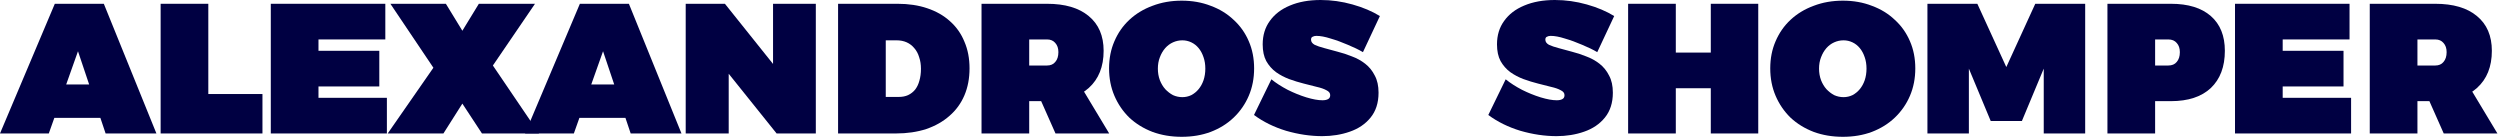
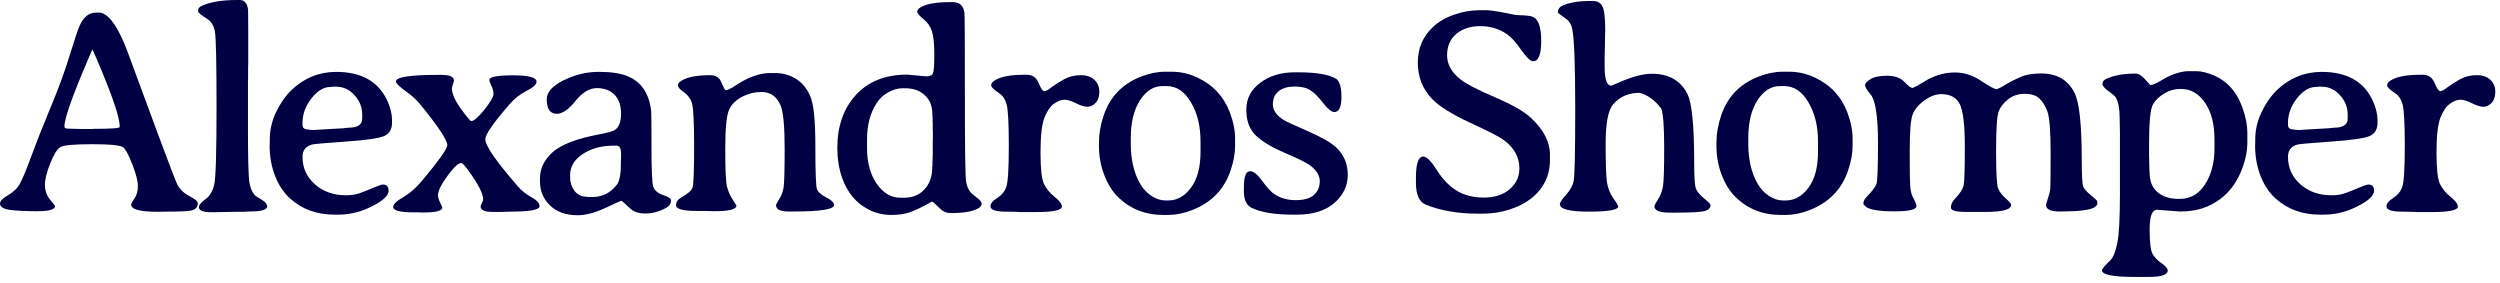
- <svg xmlns="http://www.w3.org/2000/svg" width="360" height="20" viewBox="0 0 360 20" fill="none">
-   <path d="M7.893 0.545H14.951L22.523 19.219H15.208L11.23 7.379L7.027 19.219H0L7.893 0.545ZM5.647 12.16H16.363V16.973H5.647V12.16Z" fill="#000042" />
-   <path d="M23.131 0.545H29.997V13.54H37.794V19.219H23.131V0.545Z" fill="#000042" />
-   <path d="M38.994 0.545H55.486V5.679H45.861V7.315H54.62V12.449H45.861V14.085H55.711V19.219H38.994V0.545Z" fill="#000042" />
-   <path d="M56.216 0.545H64.206L66.58 4.428L68.954 0.545H77.039L70.975 9.433L77.617 19.219H69.403L66.58 14.919L63.852 19.219H55.831L62.409 9.754L56.216 0.545Z" fill="#000042" />
-   <path d="M83.502 0.545H90.561L98.133 19.219H90.818L86.839 7.379L82.636 19.219H75.61L83.502 0.545ZM81.257 12.16H91.973V16.973H81.257V12.16Z" fill="#000042" />
-   <path d="M98.741 0.545H104.388L111.318 9.208V0.545H117.478V19.219H111.831L104.933 10.62V19.219H98.741V0.545Z" fill="#000042" />
-   <path d="M129.249 0.545C130.832 0.545 132.254 0.759 133.516 1.187C134.8 1.615 135.891 2.235 136.789 3.048C137.709 3.861 138.404 4.845 138.875 6C139.367 7.133 139.613 8.417 139.613 9.85C139.613 11.283 139.367 12.577 138.875 13.732C138.383 14.887 137.666 15.871 136.725 16.684C135.805 17.497 134.693 18.128 133.388 18.577C132.083 19.005 130.618 19.219 128.992 19.219H120.683V0.545H129.249ZM129.442 13.957C129.934 13.957 130.372 13.871 130.757 13.7C131.164 13.508 131.506 13.24 131.784 12.898C132.062 12.534 132.265 12.107 132.393 11.615C132.543 11.101 132.618 10.534 132.618 9.914C132.618 9.294 132.532 8.738 132.361 8.246C132.212 7.732 131.976 7.294 131.656 6.93C131.356 6.567 130.992 6.289 130.565 6.096C130.137 5.904 129.656 5.807 129.121 5.807H127.549V13.957H129.442Z" fill="#000042" />
-   <path d="M150.772 0.545C153.361 0.545 155.361 1.134 156.772 2.31C158.205 3.487 158.922 5.155 158.922 7.315C158.922 9.604 158.205 11.39 156.772 12.674C155.361 13.935 153.361 14.566 150.772 14.566H148.206V19.219H141.34V0.545H150.772ZM150.772 9.433C151.286 9.433 151.682 9.262 151.96 8.92C152.259 8.577 152.409 8.107 152.409 7.508C152.409 6.952 152.259 6.513 151.96 6.192C151.682 5.85 151.286 5.679 150.772 5.679H148.206V9.433H150.772ZM148.847 12.128H155.457L159.724 19.219H151.992L148.847 12.128Z" fill="#000042" />
-   <path d="M170.166 0.096C171.684 0.096 173.075 0.342 174.337 0.834C175.62 1.305 176.722 1.979 177.641 2.856C178.583 3.711 179.31 4.738 179.823 5.936C180.337 7.112 180.593 8.417 180.593 9.85C180.593 11.283 180.337 12.599 179.823 13.796C179.31 14.994 178.583 16.042 177.641 16.941C176.722 17.818 175.62 18.502 174.337 18.994C173.075 19.465 171.684 19.7 170.166 19.7C168.647 19.7 167.246 19.465 165.963 18.994C164.679 18.502 163.567 17.818 162.626 16.941C161.706 16.042 160.989 14.994 160.476 13.796C159.963 12.599 159.706 11.283 159.706 9.85C159.706 8.417 159.963 7.112 160.476 5.936C160.989 4.738 161.706 3.711 162.626 2.856C163.567 1.979 164.679 1.305 165.963 0.834C167.246 0.342 168.647 0.096 170.166 0.096ZM170.262 5.807C169.791 5.807 169.342 5.904 168.914 6.096C168.487 6.289 168.112 6.567 167.791 6.93C167.471 7.294 167.214 7.732 167.021 8.246C166.829 8.738 166.733 9.283 166.733 9.882C166.733 10.481 166.829 11.037 167.021 11.55C167.214 12.043 167.471 12.47 167.791 12.834C168.134 13.197 168.508 13.486 168.914 13.7C169.342 13.893 169.791 13.989 170.262 13.989C170.711 13.989 171.139 13.893 171.545 13.7C171.952 13.486 172.305 13.197 172.604 12.834C172.904 12.47 173.139 12.043 173.31 11.55C173.481 11.037 173.567 10.481 173.567 9.882C173.567 9.283 173.481 8.738 173.31 8.246C173.139 7.732 172.904 7.294 172.604 6.93C172.305 6.567 171.952 6.289 171.545 6.096C171.139 5.904 170.711 5.807 170.262 5.807Z" fill="#000042" />
-   <path d="M196.265 7.508C195.645 7.144 194.917 6.791 194.083 6.449C193.249 6.085 192.426 5.786 191.613 5.551C190.821 5.294 190.137 5.166 189.559 5.166C189.345 5.166 189.164 5.208 189.014 5.294C188.864 5.358 188.789 5.497 188.789 5.711C188.789 6.011 188.96 6.257 189.303 6.449C189.666 6.62 190.137 6.781 190.714 6.93C191.292 7.08 191.923 7.251 192.607 7.444C193.292 7.615 193.976 7.839 194.661 8.117C195.367 8.374 196.008 8.727 196.586 9.176C197.163 9.625 197.623 10.192 197.966 10.877C198.329 11.54 198.511 12.363 198.511 13.347C198.511 14.802 198.126 16 197.356 16.941C196.607 17.86 195.613 18.534 194.372 18.962C193.153 19.39 191.827 19.604 190.394 19.604C188.704 19.604 186.971 19.347 185.196 18.834C183.442 18.299 181.902 17.54 180.576 16.556L183.078 11.422C183.741 11.957 184.522 12.46 185.42 12.93C186.319 13.379 187.217 13.743 188.116 14.021C189.035 14.299 189.805 14.438 190.426 14.438C190.768 14.438 191.035 14.385 191.228 14.278C191.442 14.171 191.549 13.978 191.549 13.7C191.549 13.401 191.367 13.165 191.003 12.994C190.661 12.802 190.201 12.641 189.624 12.513C189.046 12.363 188.415 12.203 187.731 12.032C187.046 11.861 186.351 11.647 185.645 11.39C184.961 11.133 184.33 10.802 183.752 10.395C183.175 9.968 182.704 9.433 182.34 8.791C181.998 8.15 181.827 7.347 181.827 6.385C181.827 5.08 182.169 3.957 182.854 3.016C183.538 2.053 184.501 1.315 185.741 0.802C187.003 0.267 188.479 0 190.169 0C191.709 0 193.238 0.214 194.757 0.642C196.276 1.069 197.591 1.626 198.703 2.31L196.265 7.508Z" fill="#000042" />
-   <path d="M230.005 7.508C229.385 7.144 228.658 6.791 227.824 6.449C226.989 6.085 226.166 5.786 225.353 5.551C224.562 5.294 223.877 5.166 223.3 5.166C223.086 5.166 222.904 5.208 222.754 5.294C222.604 5.358 222.53 5.497 222.53 5.711C222.53 6.011 222.701 6.257 223.043 6.449C223.407 6.62 223.877 6.781 224.455 6.93C225.032 7.08 225.663 7.251 226.348 7.444C227.032 7.615 227.717 7.839 228.401 8.117C229.107 8.374 229.749 8.727 230.326 9.176C230.904 9.625 231.364 10.192 231.706 10.877C232.069 11.54 232.251 12.363 232.251 13.347C232.251 14.802 231.866 16 231.096 16.941C230.348 17.86 229.353 18.534 228.112 18.962C226.893 19.39 225.567 19.604 224.134 19.604C222.444 19.604 220.712 19.347 218.936 18.834C217.182 18.299 215.642 17.54 214.316 16.556L216.819 11.422C217.482 11.957 218.262 12.46 219.161 12.93C220.059 13.379 220.957 13.743 221.856 14.021C222.776 14.299 223.546 14.438 224.166 14.438C224.508 14.438 224.776 14.385 224.968 14.278C225.182 14.171 225.289 13.978 225.289 13.7C225.289 13.401 225.107 13.165 224.743 12.994C224.401 12.802 223.941 12.641 223.364 12.513C222.786 12.363 222.155 12.203 221.471 12.032C220.786 11.861 220.091 11.647 219.385 11.39C218.701 11.133 218.07 10.802 217.492 10.395C216.915 9.968 216.444 9.433 216.081 8.791C215.738 8.15 215.567 7.347 215.567 6.385C215.567 5.08 215.909 3.957 216.594 3.016C217.278 2.053 218.241 1.315 219.482 0.802C220.744 0.267 222.219 0 223.909 0C225.449 0 226.979 0.214 228.497 0.642C230.016 1.069 231.332 1.626 232.444 2.31L230.005 7.508Z" fill="#000042" />
-   <path d="M234.45 0.545H241.316V7.572H246.354V0.545H253.188V19.219H246.354V12.706H241.316V19.219H234.45V0.545Z" fill="#000042" />
-   <path d="M265.376 0.096C266.894 0.096 268.285 0.342 269.547 0.834C270.83 1.305 271.932 1.979 272.851 2.856C273.793 3.711 274.52 4.738 275.033 5.936C275.547 7.112 275.803 8.417 275.803 9.85C275.803 11.283 275.547 12.599 275.033 13.796C274.52 14.994 273.793 16.042 272.851 16.941C271.932 17.818 270.83 18.502 269.547 18.994C268.285 19.465 266.894 19.7 265.376 19.7C263.857 19.7 262.456 19.465 261.173 18.994C259.889 18.502 258.777 17.818 257.836 16.941C256.916 16.042 256.2 14.994 255.686 13.796C255.173 12.599 254.916 11.283 254.916 9.85C254.916 8.417 255.173 7.112 255.686 5.936C256.2 4.738 256.916 3.711 257.836 2.856C258.777 1.979 259.889 1.305 261.173 0.834C262.456 0.342 263.857 0.096 265.376 0.096ZM265.472 5.807C265.001 5.807 264.552 5.904 264.124 6.096C263.697 6.289 263.322 6.567 263.001 6.93C262.681 7.294 262.424 7.732 262.231 8.246C262.039 8.738 261.943 9.283 261.943 9.882C261.943 10.481 262.039 11.037 262.231 11.55C262.424 12.043 262.681 12.47 263.001 12.834C263.344 13.197 263.718 13.486 264.124 13.7C264.552 13.893 265.001 13.989 265.472 13.989C265.921 13.989 266.349 13.893 266.755 13.7C267.162 13.486 267.515 13.197 267.814 12.834C268.114 12.47 268.349 12.043 268.52 11.55C268.691 11.037 268.777 10.481 268.777 9.882C268.777 9.283 268.691 8.738 268.52 8.246C268.349 7.732 268.114 7.294 267.814 6.93C267.515 6.567 267.162 6.289 266.755 6.096C266.349 5.904 265.921 5.807 265.472 5.807Z" fill="#000042" />
-   <path d="M277.55 0.545H284.737L288.908 9.657L293.079 0.545H300.266V19.219H294.299V9.882L291.154 17.422H286.662L283.518 9.882V19.219H277.55V0.545Z" fill="#000042" />
-   <path d="M312.615 0.545C315.097 0.545 317.011 1.134 318.359 2.31C319.706 3.487 320.38 5.155 320.38 7.315C320.38 9.604 319.706 11.39 318.359 12.674C317.011 13.935 315.097 14.566 312.615 14.566H310.337V19.219H303.471V0.545H312.615ZM312.23 9.433C312.765 9.433 313.172 9.262 313.45 8.92C313.749 8.577 313.899 8.107 313.899 7.508C313.899 6.952 313.749 6.513 313.45 6.192C313.172 5.85 312.765 5.679 312.23 5.679H310.337V9.433H312.23Z" fill="#000042" />
-   <path d="M321.841 0.545H338.333V5.679H328.707V7.315H337.466V12.449H328.707V14.085H338.557V19.219H321.841V0.545Z" fill="#000042" />
-   <path d="M350.678 0.545C353.266 0.545 355.266 1.134 356.677 2.31C358.111 3.487 358.827 5.155 358.827 7.315C358.827 9.604 358.111 11.39 356.677 12.674C355.266 13.935 353.266 14.566 350.678 14.566H348.111V19.219H341.245V0.545H350.678ZM350.678 9.433C351.191 9.433 351.587 9.262 351.865 8.92C352.164 8.577 352.314 8.107 352.314 7.508C352.314 6.952 352.164 6.513 351.865 6.192C351.587 5.85 351.191 5.679 350.678 5.679H348.111V9.433H350.678ZM348.753 12.128H355.362L359.629 19.219H351.897L348.753 12.128Z" fill="#000042" />
+ <svg xmlns="http://www.w3.org/2000/svg" width="195" height="22" viewBox="0 0 195 22" fill="none">
+   <path d="M9.334 9.905V9.838C9.334 9.136 8.733 7.383 7.532 4.577C7.323 4.092 7.215 3.85 7.207 3.85L6.883 4.6C5.644 7.487 5.025 9.241 5.025 9.86C5.025 9.964 5.088 10.02 5.215 10.028C5.35 10.035 5.45 10.039 5.518 10.039L6.39 10.061H7.185L7.263 10.05C8.644 10.05 9.334 10.002 9.334 9.905ZM0 15.87C0 15.683 0.213 15.467 0.638 15.221C1.063 14.975 1.377 14.661 1.578 14.281C1.779 13.9 2.063 13.214 2.429 12.221C2.794 11.222 3.29 9.964 3.917 8.45C4.551 6.935 5.051 5.577 5.417 4.376C5.79 3.167 6.044 2.402 6.178 2.082C6.484 1.35 6.916 0.985 7.476 0.985H7.789C7.931 0.985 8.107 1.063 8.315 1.22C8.741 1.541 9.185 2.227 9.647 3.279C9.804 3.637 10.039 4.253 10.352 5.126C10.666 5.991 11.292 7.689 12.232 10.218C13.173 12.747 13.699 14.124 13.811 14.348C13.997 14.736 14.314 15.049 14.762 15.288C15.21 15.519 15.433 15.706 15.433 15.848C15.433 16.161 15.247 16.355 14.874 16.429C14.62 16.482 13.978 16.508 12.949 16.508L12.3 16.519C10.919 16.519 10.229 16.332 10.229 15.959C10.229 15.892 10.315 15.732 10.487 15.478C10.666 15.225 10.755 14.904 10.755 14.516C10.755 14.128 10.614 13.572 10.33 12.848C10.054 12.124 9.819 11.677 9.625 11.505C9.438 11.334 8.629 11.248 7.196 11.248C5.764 11.248 4.928 11.326 4.689 11.483C4.451 11.639 4.193 12.061 3.917 12.747C3.641 13.434 3.503 13.993 3.503 14.426C3.503 14.851 3.634 15.228 3.895 15.556C4.163 15.885 4.298 16.056 4.298 16.071C4.298 16.34 3.839 16.474 2.921 16.474C2.011 16.474 1.295 16.441 0.772 16.373C0.257 16.299 0 16.131 0 15.87Z" fill="#000042" />
+   <path d="M15.513 16.15C15.513 15.993 15.681 15.791 16.017 15.545C16.36 15.299 16.591 14.915 16.711 14.393C16.83 13.863 16.89 11.863 16.89 8.394C16.89 4.924 16.849 2.958 16.767 2.496C16.692 2.033 16.502 1.701 16.196 1.5C15.703 1.179 15.457 0.981 15.457 0.907V0.772C15.457 0.645 15.565 0.533 15.782 0.436C16.453 0.145 17.349 0 18.468 0H18.692C19.072 0 19.292 0.257 19.352 0.772C19.359 0.839 19.363 1.403 19.363 2.462V4.868L19.352 5.327V6.032L19.341 6.491C19.341 6.491 19.341 7.674 19.341 10.039C19.341 12.248 19.374 13.617 19.441 14.146C19.516 14.669 19.684 15.049 19.945 15.288C19.975 15.31 20.131 15.407 20.415 15.579C20.698 15.751 20.84 15.926 20.84 16.105C20.84 16.366 20.378 16.497 19.453 16.497L18.994 16.519H18.535L16.699 16.552H16.464C15.83 16.552 15.513 16.418 15.513 16.15Z" fill="#000042" />
+   <path d="M28.251 9.267V8.92C28.251 8.368 28.053 7.872 27.657 7.431C27.262 6.984 26.777 6.76 26.203 6.76H25.99C25.885 6.775 25.814 6.782 25.777 6.782C25.255 6.782 24.759 7.081 24.289 7.678C23.826 8.274 23.595 8.912 23.595 9.591V9.737C23.595 9.976 23.737 10.095 24.02 10.095C24.132 10.117 24.192 10.129 24.199 10.129L24.457 10.14H24.524L24.602 10.129L26.762 10.005L27.165 9.961C27.889 9.961 28.251 9.729 28.251 9.267ZM23.595 12.232C23.595 13.083 23.916 13.796 24.557 14.37C25.199 14.945 26.012 15.232 26.997 15.232C27.392 15.232 27.751 15.176 28.072 15.064C28.4 14.945 28.754 14.803 29.135 14.639C29.523 14.475 29.765 14.393 29.862 14.393C30.161 14.393 30.31 14.553 30.31 14.874C30.31 15.306 29.758 15.769 28.654 16.262C27.937 16.582 27.169 16.743 26.348 16.743H26.102C24.699 16.743 23.535 16.317 22.61 15.467C22.11 15.004 21.722 14.415 21.446 13.699C21.17 12.975 21.032 12.199 21.032 11.371L21.043 11.113V10.856C21.043 10.14 21.207 9.435 21.535 8.741C21.871 8.047 22.27 7.476 22.733 7.028C23.71 6.088 24.871 5.615 26.214 5.607C28.243 5.607 29.594 6.398 30.265 7.98C30.474 8.48 30.578 8.938 30.578 9.356V9.58C30.578 10.095 30.366 10.442 29.941 10.621C29.515 10.793 28.512 10.934 26.93 11.046C25.348 11.158 24.49 11.233 24.356 11.27C23.849 11.397 23.595 11.718 23.595 12.232Z" fill="#000042" />
+   <path d="M37.687 15.545C37.687 15.12 37.325 14.404 36.601 13.396C36.273 12.941 36.071 12.714 35.997 12.714C35.788 12.714 35.512 12.934 35.168 13.374C34.497 14.225 34.161 14.84 34.161 15.221C34.161 15.37 34.217 15.564 34.329 15.803C34.441 16.034 34.497 16.165 34.497 16.194C34.497 16.448 33.997 16.575 32.997 16.575L32.65 16.564H32.303C31.214 16.564 30.669 16.426 30.669 16.15C30.669 15.933 30.927 15.68 31.442 15.389C31.956 15.09 32.445 14.665 32.908 14.113C34.228 12.531 34.889 11.598 34.889 11.315C34.889 10.927 34.187 9.871 32.785 8.148C32.494 7.789 32.102 7.435 31.609 7.084C31.124 6.734 30.882 6.491 30.882 6.357C30.882 6.014 31.964 5.842 34.128 5.842H34.463C35.097 5.842 35.415 5.995 35.415 6.301C35.303 6.637 35.247 6.827 35.247 6.872C35.247 7.29 35.478 7.823 35.941 8.472C36.411 9.121 36.683 9.446 36.758 9.446C36.959 9.446 37.298 9.151 37.776 8.562C38.254 7.965 38.492 7.554 38.492 7.331C38.492 7.107 38.436 6.89 38.324 6.681C38.22 6.473 38.168 6.323 38.168 6.234C38.168 5.995 38.78 5.876 40.003 5.876C41.234 5.876 41.85 6.04 41.85 6.368C41.85 6.584 41.592 6.823 41.078 7.084C40.57 7.345 40.141 7.678 39.791 8.08C38.5 9.558 37.854 10.487 37.854 10.867C37.854 11.367 38.701 12.591 40.395 14.538C40.686 14.874 41.04 15.157 41.458 15.389C41.876 15.612 42.085 15.844 42.085 16.082C42.085 16.366 41.328 16.508 39.813 16.508L39.108 16.53H38.403C37.791 16.53 37.485 16.381 37.485 16.082C37.619 15.791 37.687 15.612 37.687 15.545Z" fill="#000042" />
+   <path d="M48.085 11.36H47.895C46.917 11.36 46.1 11.58 45.444 12.02C44.795 12.453 44.47 12.994 44.47 13.643V13.867C44.47 14.247 44.586 14.59 44.817 14.896C45.056 15.195 45.362 15.344 45.735 15.344L45.869 15.366H46.205C46.981 15.366 47.615 15.049 48.107 14.415C48.324 14.139 48.432 13.572 48.432 12.714C48.432 12.647 48.432 12.579 48.432 12.512L48.443 12.244V11.975C48.443 11.565 48.324 11.36 48.085 11.36ZM42.646 7.745C42.646 7.193 43.082 6.7 43.955 6.267C44.836 5.827 45.746 5.607 46.686 5.607C46.716 5.607 46.746 5.607 46.776 5.607C47.671 5.607 48.387 5.715 48.924 5.932C50.014 6.364 50.637 7.282 50.793 8.685C50.808 8.827 50.816 9.767 50.816 11.505C50.816 13.236 50.861 14.251 50.95 14.549C51.047 14.848 51.301 15.068 51.711 15.21C52.129 15.351 52.338 15.486 52.338 15.612C52.338 15.881 52.203 16.086 51.935 16.228C51.398 16.512 50.868 16.653 50.346 16.653C49.831 16.653 49.447 16.534 49.193 16.295C48.738 15.87 48.495 15.657 48.465 15.657C48.436 15.657 48.014 15.848 47.201 16.228C46.388 16.601 45.675 16.788 45.063 16.788C44.145 16.788 43.425 16.534 42.903 16.026C42.381 15.519 42.12 14.904 42.12 14.18V13.9C42.12 13.124 42.456 12.441 43.127 11.852C43.798 11.263 45.007 10.804 46.753 10.475C47.387 10.356 47.786 10.244 47.951 10.14C48.279 9.931 48.443 9.505 48.443 8.864C48.443 8.222 48.272 7.73 47.928 7.387C47.585 7.043 47.126 6.872 46.552 6.872C45.977 6.872 45.421 7.207 44.884 7.879C44.354 8.543 43.869 8.875 43.429 8.875C42.907 8.875 42.646 8.498 42.646 7.745Z" fill="#000042" />
+   <path d="M54.309 16.452C53.257 16.452 52.731 16.303 52.731 16.004C52.731 15.758 52.869 15.556 53.145 15.4C53.645 15.116 53.936 14.863 54.018 14.639C54.1 14.408 54.141 13.329 54.141 11.404C54.141 9.472 54.081 8.342 53.962 8.013C53.85 7.678 53.641 7.401 53.335 7.185C53.029 6.969 52.876 6.793 52.876 6.659C52.876 6.525 52.977 6.398 53.178 6.279C53.649 6.002 54.395 5.864 55.417 5.864C55.723 5.864 55.962 5.969 56.133 6.178C56.193 6.252 56.275 6.417 56.379 6.67C56.491 6.916 56.566 7.04 56.603 7.04C56.745 7.032 56.965 6.931 57.264 6.737C58.293 6.044 59.226 5.697 60.061 5.697H60.442C61.046 5.697 61.591 5.846 62.076 6.144C62.561 6.443 62.934 6.89 63.195 7.487C63.464 8.084 63.598 9.386 63.598 11.393C63.598 13.393 63.639 14.512 63.721 14.751C63.811 14.982 64.053 15.198 64.449 15.4C64.852 15.601 65.053 15.799 65.053 15.993C65.053 16.329 63.993 16.497 61.874 16.497H61.539C60.867 16.497 60.532 16.336 60.532 16.015C60.532 15.948 60.614 15.788 60.778 15.534C60.942 15.273 61.054 14.986 61.114 14.672C61.173 14.359 61.203 13.329 61.203 11.583C61.203 9.83 61.095 8.703 60.878 8.204C60.58 7.517 60.084 7.174 59.39 7.174C58.883 7.174 58.39 7.293 57.913 7.532C57.443 7.763 57.099 8.095 56.883 8.528C56.674 8.953 56.57 9.979 56.57 11.606C56.57 13.225 56.614 14.206 56.704 14.549C56.794 14.885 56.902 15.157 57.029 15.366L57.443 16.038C57.443 16.329 56.857 16.474 55.685 16.474L55.003 16.452H54.309Z" fill="#000042" />
+   <path d="M72.721 8.875C72.721 8.271 72.527 7.789 72.139 7.431C71.751 7.066 71.236 6.883 70.594 6.883H70.382C70.046 6.883 69.688 6.984 69.307 7.185C68.927 7.387 68.613 7.678 68.367 8.058C67.875 8.819 67.628 9.763 67.628 10.889V11.55C67.628 12.669 67.878 13.594 68.378 14.325C68.886 15.057 69.501 15.422 70.225 15.422H70.549C71.184 15.422 71.702 15.206 72.105 14.773C72.508 14.34 72.709 13.788 72.709 13.117L72.732 12.882V12.647L72.754 12.065C72.754 11.707 72.754 11.348 72.754 10.99L72.765 10.632V10.285L72.754 10.162V9.569L72.743 9.457V9.222C72.728 9.073 72.721 8.957 72.721 8.875ZM72.777 5.708C72.844 5.544 72.877 5.051 72.877 4.23C72.877 3.41 72.814 2.809 72.687 2.429C72.56 2.041 72.336 1.724 72.016 1.477C71.702 1.224 71.546 1.033 71.546 0.907C71.546 0.78 71.631 0.668 71.803 0.571C72.266 0.302 73.019 0.168 74.064 0.168H74.332C74.855 0.168 75.153 0.448 75.228 1.007C75.25 1.179 75.261 3.313 75.261 7.409C75.261 11.498 75.291 13.743 75.351 14.146C75.41 14.542 75.552 14.851 75.776 15.075C75.821 15.12 75.963 15.236 76.201 15.422C76.447 15.601 76.571 15.762 76.571 15.903C76.571 16.038 76.466 16.161 76.257 16.273C75.832 16.504 75.138 16.62 74.175 16.62C73.84 16.62 73.571 16.519 73.37 16.317C72.974 15.922 72.758 15.724 72.721 15.724C72.691 15.724 72.523 15.81 72.217 15.982C71.911 16.153 71.542 16.329 71.109 16.508C70.684 16.679 70.154 16.765 69.52 16.765C68.886 16.765 68.3 16.627 67.763 16.351C66.77 15.844 66.073 15.004 65.67 13.833C65.431 13.132 65.312 12.363 65.312 11.527C65.312 9.841 65.793 8.468 66.755 7.409C67.725 6.349 69.061 5.82 70.762 5.82L72.228 5.954C72.527 5.954 72.709 5.872 72.777 5.708Z" fill="#000042" />
+   <path d="M82.828 16.105C82.828 16.396 82.153 16.541 80.802 16.541H79.616L79.146 16.519L78.441 16.508C77.65 16.508 77.255 16.366 77.255 16.082C77.255 15.881 77.43 15.668 77.781 15.445C78.139 15.213 78.377 14.919 78.497 14.56C78.624 14.195 78.687 13.124 78.687 11.348C78.687 9.573 78.627 8.495 78.508 8.114C78.396 7.733 78.217 7.461 77.971 7.297C77.531 7.006 77.311 6.793 77.311 6.659C77.311 6.525 77.389 6.405 77.546 6.301C78.008 5.988 78.792 5.831 79.896 5.831H80.109C80.534 5.831 80.836 6.047 81.015 6.48C81.194 6.905 81.34 7.118 81.451 7.118C81.563 7.118 81.754 7.013 82.022 6.805C82.298 6.596 82.627 6.387 83.007 6.178C83.395 5.969 83.824 5.864 84.294 5.864C84.764 5.864 85.122 5.988 85.369 6.234C85.622 6.473 85.749 6.782 85.749 7.163C85.742 7.551 85.641 7.842 85.447 8.036C85.253 8.23 85.044 8.327 84.82 8.327C84.596 8.327 84.302 8.237 83.936 8.058C83.57 7.872 83.264 7.778 83.018 7.778C82.772 7.778 82.504 7.883 82.213 8.092C81.921 8.293 81.672 8.659 81.463 9.188C81.261 9.711 81.16 10.61 81.16 11.886C81.16 13.154 81.25 13.975 81.429 14.348C81.608 14.713 81.884 15.049 82.257 15.355C82.638 15.661 82.828 15.911 82.828 16.105Z" fill="#000042" />
+   <path d="M88.201 10.778V11.192C88.201 12.46 88.448 13.512 88.94 14.348C89.171 14.743 89.466 15.057 89.824 15.288C90.182 15.519 90.544 15.635 90.91 15.635H91.134C91.813 15.635 92.398 15.306 92.891 14.65C93.391 13.986 93.641 13.046 93.641 11.83V11.035C93.641 9.834 93.391 8.815 92.891 7.98C92.398 7.137 91.772 6.715 91.01 6.715H90.664C89.977 6.715 89.395 7.084 88.918 7.823C88.44 8.562 88.201 9.547 88.201 10.778ZM96.338 10.822V11.382C96.338 11.971 96.218 12.617 95.98 13.318C95.48 14.78 94.484 15.803 92.992 16.385C92.342 16.638 91.716 16.765 91.111 16.765H90.742C89.317 16.765 88.127 16.288 87.172 15.333C86.739 14.9 86.388 14.329 86.12 13.62C85.851 12.912 85.717 12.158 85.717 11.36V11.169C85.717 10.446 85.844 9.714 86.097 8.976C86.59 7.536 87.556 6.536 88.996 5.976C89.645 5.723 90.268 5.596 90.865 5.596H91.425C92.089 5.596 92.742 5.745 93.383 6.044C94.599 6.611 95.446 7.513 95.924 8.752C96.2 9.483 96.338 10.173 96.338 10.822Z" fill="#000042" />
+   <path d="M104.24 11.516C104.83 12.076 105.125 12.785 105.125 13.643C105.125 14.493 104.774 15.225 104.073 15.836C103.371 16.441 102.401 16.743 101.163 16.743H100.861C99.45 16.743 98.376 16.567 97.637 16.217C97.227 16.023 97.022 15.59 97.022 14.919V14.639C97.022 13.781 97.182 13.352 97.503 13.352C97.772 13.352 98.089 13.605 98.454 14.113C98.82 14.613 99.126 14.948 99.372 15.12C99.85 15.448 100.409 15.612 101.051 15.612C101.7 15.612 102.177 15.478 102.483 15.21C102.789 14.934 102.942 14.572 102.942 14.124C102.942 13.676 102.681 13.262 102.159 12.882C101.883 12.68 101.237 12.363 100.223 11.93C99.215 11.498 98.462 11.046 97.962 10.576C97.462 10.099 97.212 9.427 97.212 8.562C97.212 7.696 97.574 6.995 98.298 6.458C99.021 5.913 99.913 5.641 100.973 5.641H101.275C102.662 5.641 103.636 5.805 104.196 6.133C104.487 6.305 104.632 6.782 104.632 7.566C104.632 8.349 104.446 8.741 104.073 8.741C103.864 8.741 103.576 8.509 103.211 8.047C102.853 7.577 102.524 7.245 102.226 7.051C101.928 6.849 101.513 6.749 100.984 6.749C100.461 6.749 100.047 6.868 99.741 7.107C99.436 7.345 99.283 7.692 99.283 8.148C99.283 8.595 99.562 8.998 100.122 9.356C100.264 9.453 100.883 9.741 101.98 10.218C103.077 10.695 103.83 11.128 104.24 11.516Z" fill="#000042" />
+   <path d="M117.539 2.664C116.927 2.246 116.237 2.037 115.468 2.037C114.707 2.037 114.084 2.238 113.599 2.641C113.114 3.037 112.872 3.596 112.872 4.32C112.872 5.036 113.234 5.67 113.958 6.223C114.39 6.558 115.274 7.013 116.61 7.588C117.946 8.162 118.874 8.692 119.397 9.177C120.397 10.102 120.896 11.065 120.896 12.065V12.468C120.896 13.706 120.404 14.713 119.419 15.489C118.964 15.848 118.397 16.135 117.718 16.351C117.039 16.56 116.36 16.665 115.681 16.665H115.267C113.73 16.665 112.383 16.433 111.227 15.971C110.705 15.762 110.443 15.191 110.443 14.258V13.867C110.443 12.762 110.634 12.21 111.014 12.21C111.275 12.21 111.63 12.565 112.077 13.273C112.525 13.982 113.04 14.516 113.622 14.874C114.211 15.232 114.92 15.411 115.748 15.411C116.576 15.411 117.244 15.195 117.752 14.762C118.259 14.322 118.513 13.781 118.513 13.139C118.513 12.259 118.102 11.516 117.282 10.912C116.931 10.658 116.05 10.207 114.64 9.558C113.23 8.901 112.253 8.289 111.708 7.722C110.962 6.946 110.589 5.999 110.589 4.88C110.589 3.76 110.988 2.832 111.786 2.093C112.227 1.682 112.775 1.365 113.432 1.142C114.088 0.91 114.76 0.795 115.446 0.795H115.86C116.144 0.795 116.547 0.843 117.069 0.94L117.461 1.018C117.923 1.108 118.173 1.156 118.21 1.164L118.557 1.186L118.893 1.198C119.206 1.22 119.427 1.257 119.553 1.309C119.994 1.488 120.214 2.111 120.214 3.178C120.214 4.245 120.005 4.779 119.587 4.779C119.378 4.779 119.065 4.48 118.647 3.884C118.229 3.287 117.86 2.88 117.539 2.664Z" fill="#000042" />
+   <path d="M121.67 15.926C121.67 15.791 121.83 15.549 122.151 15.198C122.472 14.84 122.67 14.482 122.744 14.124C122.826 13.766 122.868 11.878 122.868 8.461C122.868 5.044 122.789 2.973 122.632 2.25C122.558 1.899 122.401 1.641 122.162 1.477C121.73 1.171 121.513 1.007 121.513 0.985C121.513 0.709 121.659 0.515 121.95 0.403C122.502 0.187 123.147 0.078 123.886 0.078H124.255C124.599 0.078 124.841 0.216 124.983 0.492C125.132 0.768 125.207 1.377 125.207 2.317L125.195 2.731C125.188 3.007 125.184 3.283 125.184 3.559L125.162 4.387C125.162 4.663 125.162 4.939 125.162 5.215C125.162 6.193 125.333 6.681 125.677 6.681C125.714 6.674 125.904 6.596 126.247 6.446C127.285 5.984 128.154 5.753 128.855 5.753C130.168 5.753 131.09 6.279 131.619 7.331C131.97 8.047 132.145 9.808 132.145 12.613C132.145 13.695 132.183 14.37 132.257 14.639C132.339 14.9 132.552 15.172 132.895 15.456C133.246 15.739 133.421 15.918 133.421 15.993C133.421 16.224 133.268 16.381 132.962 16.463C132.664 16.545 131.896 16.586 130.657 16.586H130.265C129.452 16.586 129.045 16.422 129.045 16.094C129.045 16.019 129.142 15.832 129.336 15.534C129.53 15.228 129.657 14.885 129.717 14.505C129.777 14.124 129.806 13.128 129.806 11.516C129.806 9.905 129.732 8.89 129.583 8.472C129.068 7.801 128.497 7.39 127.87 7.241C127.012 7.241 126.326 7.547 125.811 8.159C125.43 8.606 125.24 9.629 125.24 11.225C125.24 12.815 125.277 13.829 125.352 14.269C125.427 14.702 125.587 15.098 125.833 15.456C126.087 15.806 126.214 16.023 126.214 16.105C126.214 16.373 125.457 16.508 123.942 16.508C122.427 16.508 121.67 16.314 121.67 15.926Z" fill="#000042" />
+   <path d="M136.366 10.778V11.192C136.366 12.46 136.612 13.512 137.105 14.348C137.336 14.743 137.631 15.057 137.989 15.288C138.347 15.519 138.709 15.635 139.074 15.635H139.298C139.977 15.635 140.563 15.306 141.055 14.65C141.555 13.986 141.805 13.046 141.805 11.83V11.035C141.805 9.834 141.555 8.815 141.055 7.98C140.563 7.137 139.936 6.715 139.175 6.715H138.828C138.142 6.715 137.56 7.084 137.082 7.823C136.605 8.562 136.366 9.547 136.366 10.778ZM144.502 10.822V11.382C144.502 11.971 144.383 12.617 144.144 13.318C143.644 14.78 142.648 15.803 141.156 16.385C140.507 16.638 139.88 16.765 139.276 16.765H138.907C137.482 16.765 136.291 16.288 135.336 15.333C134.904 14.9 134.553 14.329 134.284 13.62C134.016 12.912 133.882 12.158 133.882 11.36V11.169C133.882 10.446 134.008 9.714 134.262 8.976C134.754 7.536 135.721 6.536 137.161 5.976C137.81 5.723 138.433 5.596 139.03 5.596H139.589C140.253 5.596 140.906 5.745 141.548 6.044C142.764 6.611 143.611 7.513 144.088 8.752C144.364 9.483 144.502 10.173 144.502 10.822Z" fill="#000042" />
+   <path d="M153.166 14.448C153.226 14.158 153.256 13.162 153.256 11.46C153.256 9.759 153.125 8.647 152.864 8.125C152.603 7.603 152.118 7.342 151.409 7.342C150.984 7.342 150.544 7.51 150.088 7.845C149.633 8.174 149.331 8.539 149.182 8.942C149.033 9.345 148.958 10.285 148.958 11.762C148.958 13.232 148.969 14.139 148.992 14.482C149.021 14.825 149.077 15.094 149.16 15.288L149.305 15.568C149.424 15.799 149.484 15.967 149.484 16.071C149.484 16.347 148.913 16.485 147.772 16.485C146.63 16.485 145.888 16.37 145.545 16.138L145.343 15.926C145.343 15.717 145.418 15.538 145.567 15.389C146.015 14.934 146.28 14.586 146.362 14.348C146.444 14.109 146.485 13.053 146.485 11.181C146.485 9.3 146.324 8.073 146.003 7.498L145.768 7.196C145.574 6.95 145.477 6.764 145.477 6.637C145.477 6.502 145.615 6.349 145.892 6.178C146.175 5.999 146.612 5.909 147.201 5.909C147.798 5.909 148.246 6.07 148.544 6.39C148.842 6.704 149.055 6.861 149.182 6.861L149.518 6.704L150.368 6.2C151.062 5.835 151.767 5.652 152.483 5.652C153.2 5.652 153.882 5.872 154.532 6.312C155.181 6.745 155.587 6.961 155.751 6.961L156.132 6.782L156.546 6.536C156.897 6.327 157.274 6.141 157.676 5.976C158.064 5.812 158.579 5.73 159.221 5.73C160.445 5.73 161.31 6.238 161.817 7.252C162.19 7.998 162.377 9.744 162.377 12.49C162.377 13.669 162.414 14.355 162.489 14.549C162.563 14.736 162.765 14.963 163.093 15.232C163.421 15.501 163.586 15.657 163.586 15.702V15.971L163.373 16.172C163.015 16.388 162.105 16.497 160.642 16.497C159.941 16.497 159.59 16.325 159.59 15.982C159.59 15.944 159.639 15.777 159.736 15.478C159.84 15.18 159.9 14.941 159.915 14.762C159.937 14.575 159.948 13.624 159.948 11.908C159.948 10.192 159.863 9.118 159.691 8.685C159.527 8.245 159.318 7.909 159.064 7.678C158.818 7.439 158.441 7.319 157.934 7.319C157.426 7.319 156.997 7.457 156.647 7.733C156.296 8.01 156.05 8.319 155.908 8.662C155.766 8.998 155.695 10.02 155.695 11.729C155.695 13.438 155.748 14.426 155.852 14.695C155.957 14.956 156.151 15.213 156.434 15.467C156.725 15.721 156.871 15.889 156.871 15.971C156.871 16.344 156.218 16.53 154.912 16.53H153.345C152.562 16.53 152.17 16.418 152.17 16.194C152.17 15.963 152.267 15.743 152.461 15.534C152.879 15.094 153.114 14.732 153.166 14.448Z" fill="#000042" />
+   <path d="M172.731 11.55V10.889C172.731 9.688 172.484 8.73 171.992 8.013C171.5 7.297 170.88 6.939 170.134 6.939H170.022C169.612 6.939 169.213 7.055 168.825 7.286C168.437 7.51 168.138 7.797 167.929 8.148C167.728 8.498 167.627 9.532 167.627 11.248V12.199L167.638 12.322V12.792L167.65 12.904V13.139C167.665 13.303 167.672 13.423 167.672 13.497C167.672 14.131 167.873 14.628 168.276 14.986C168.687 15.336 169.235 15.512 169.922 15.512H170.033C170.854 15.512 171.507 15.135 171.992 14.381C172.484 13.628 172.731 12.684 172.731 11.55ZM168.254 16.362C167.866 16.362 167.672 16.862 167.672 17.862C167.672 18.869 167.743 19.507 167.885 19.776C168.034 20.052 168.269 20.302 168.59 20.526C168.918 20.749 169.082 20.94 169.082 21.096C169.082 21.432 168.597 21.6 167.627 21.6H166.508C164.807 21.6 163.956 21.428 163.956 21.085C163.956 20.981 164.173 20.72 164.605 20.302C164.837 20.078 165.02 19.623 165.154 18.936C165.288 18.257 165.355 16.967 165.355 15.064V10.419L165.333 9.222C165.333 8.491 165.236 7.957 165.042 7.622C164.967 7.495 164.773 7.323 164.46 7.107C164.147 6.883 163.99 6.693 163.99 6.536C163.99 6.379 164.079 6.256 164.259 6.167C164.84 5.883 165.609 5.741 166.564 5.741C166.81 5.741 167.06 5.891 167.314 6.189C167.575 6.487 167.72 6.637 167.75 6.637C167.87 6.637 168.108 6.536 168.467 6.335C168.832 6.126 169.026 6.014 169.049 5.999C169.69 5.7 170.246 5.551 170.716 5.551H171.298C171.716 5.551 172.19 5.667 172.719 5.898C173.734 6.338 174.462 7.163 174.902 8.371C175.163 9.08 175.294 9.77 175.294 10.442V11.069C175.294 11.762 175.152 12.475 174.868 13.206C174.309 14.654 173.361 15.639 172.026 16.161C171.459 16.385 170.798 16.497 170.045 16.497L168.254 16.362Z" fill="#000042" />
+   <path d="M183.118 9.267V8.92C183.118 8.368 182.92 7.872 182.525 7.431C182.129 6.984 181.644 6.76 181.07 6.76H180.857C180.753 6.775 180.682 6.782 180.645 6.782C180.122 6.782 179.626 7.081 179.156 7.678C178.693 8.274 178.462 8.912 178.462 9.591V9.737C178.462 9.976 178.604 10.095 178.887 10.095C178.999 10.117 179.059 10.129 179.066 10.129L179.324 10.14H179.391L179.469 10.129L181.629 10.005L182.032 9.961C182.756 9.961 183.118 9.729 183.118 9.267ZM178.462 12.232C178.462 13.083 178.783 13.796 179.425 14.37C180.066 14.945 180.88 15.232 181.864 15.232C182.26 15.232 182.618 15.176 182.939 15.064C183.267 14.945 183.621 14.803 184.002 14.639C184.39 14.475 184.632 14.393 184.729 14.393C185.028 14.393 185.177 14.553 185.177 14.874C185.177 15.306 184.625 15.769 183.521 16.262C182.805 16.582 182.036 16.743 181.215 16.743H180.969C179.566 16.743 178.402 16.317 177.477 15.467C176.977 15.004 176.589 14.415 176.313 13.699C176.037 12.975 175.899 12.199 175.899 11.371L175.91 11.113V10.856C175.91 10.14 176.075 9.435 176.403 8.741C176.739 8.047 177.138 7.476 177.6 7.028C178.578 6.088 179.738 5.615 181.081 5.607C183.11 5.607 184.461 6.398 185.132 7.98C185.341 8.48 185.446 8.938 185.446 9.356V9.58C185.446 10.095 185.233 10.442 184.808 10.621C184.383 10.793 183.379 10.934 181.797 11.046C180.215 11.158 179.357 11.233 179.223 11.27C178.716 11.397 178.462 11.718 178.462 12.232Z" fill="#000042" />
+   <path d="M191.714 16.105C191.714 16.396 191.039 16.541 189.689 16.541H188.502L188.032 16.519L187.327 16.508C186.536 16.508 186.141 16.366 186.141 16.082C186.141 15.881 186.316 15.668 186.667 15.445C187.025 15.213 187.264 14.919 187.383 14.56C187.51 14.195 187.574 13.124 187.574 11.348C187.574 9.573 187.514 8.495 187.394 8.114C187.283 7.733 187.103 7.461 186.857 7.297C186.417 7.006 186.197 6.793 186.197 6.659C186.197 6.525 186.275 6.405 186.432 6.301C186.895 5.988 187.678 5.831 188.782 5.831H188.995C189.42 5.831 189.722 6.047 189.901 6.48C190.08 6.905 190.226 7.118 190.338 7.118C190.45 7.118 190.64 7.013 190.909 6.805C191.185 6.596 191.513 6.387 191.894 6.178C192.281 5.969 192.711 5.864 193.181 5.864C193.651 5.864 194.009 5.988 194.255 6.234C194.509 6.473 194.635 6.782 194.635 7.163C194.628 7.551 194.527 7.842 194.333 8.036C194.139 8.23 193.93 8.327 193.707 8.327C193.483 8.327 193.188 8.237 192.822 8.058C192.457 7.872 192.151 7.778 191.905 7.778C191.658 7.778 191.39 7.883 191.099 8.092C190.808 8.293 190.558 8.659 190.349 9.188C190.148 9.711 190.047 10.61 190.047 11.886C190.047 13.154 190.136 13.975 190.315 14.348C190.495 14.713 190.771 15.049 191.144 15.355C191.524 15.661 191.714 15.911 191.714 16.105Z" fill="#000042" />
</svg>
